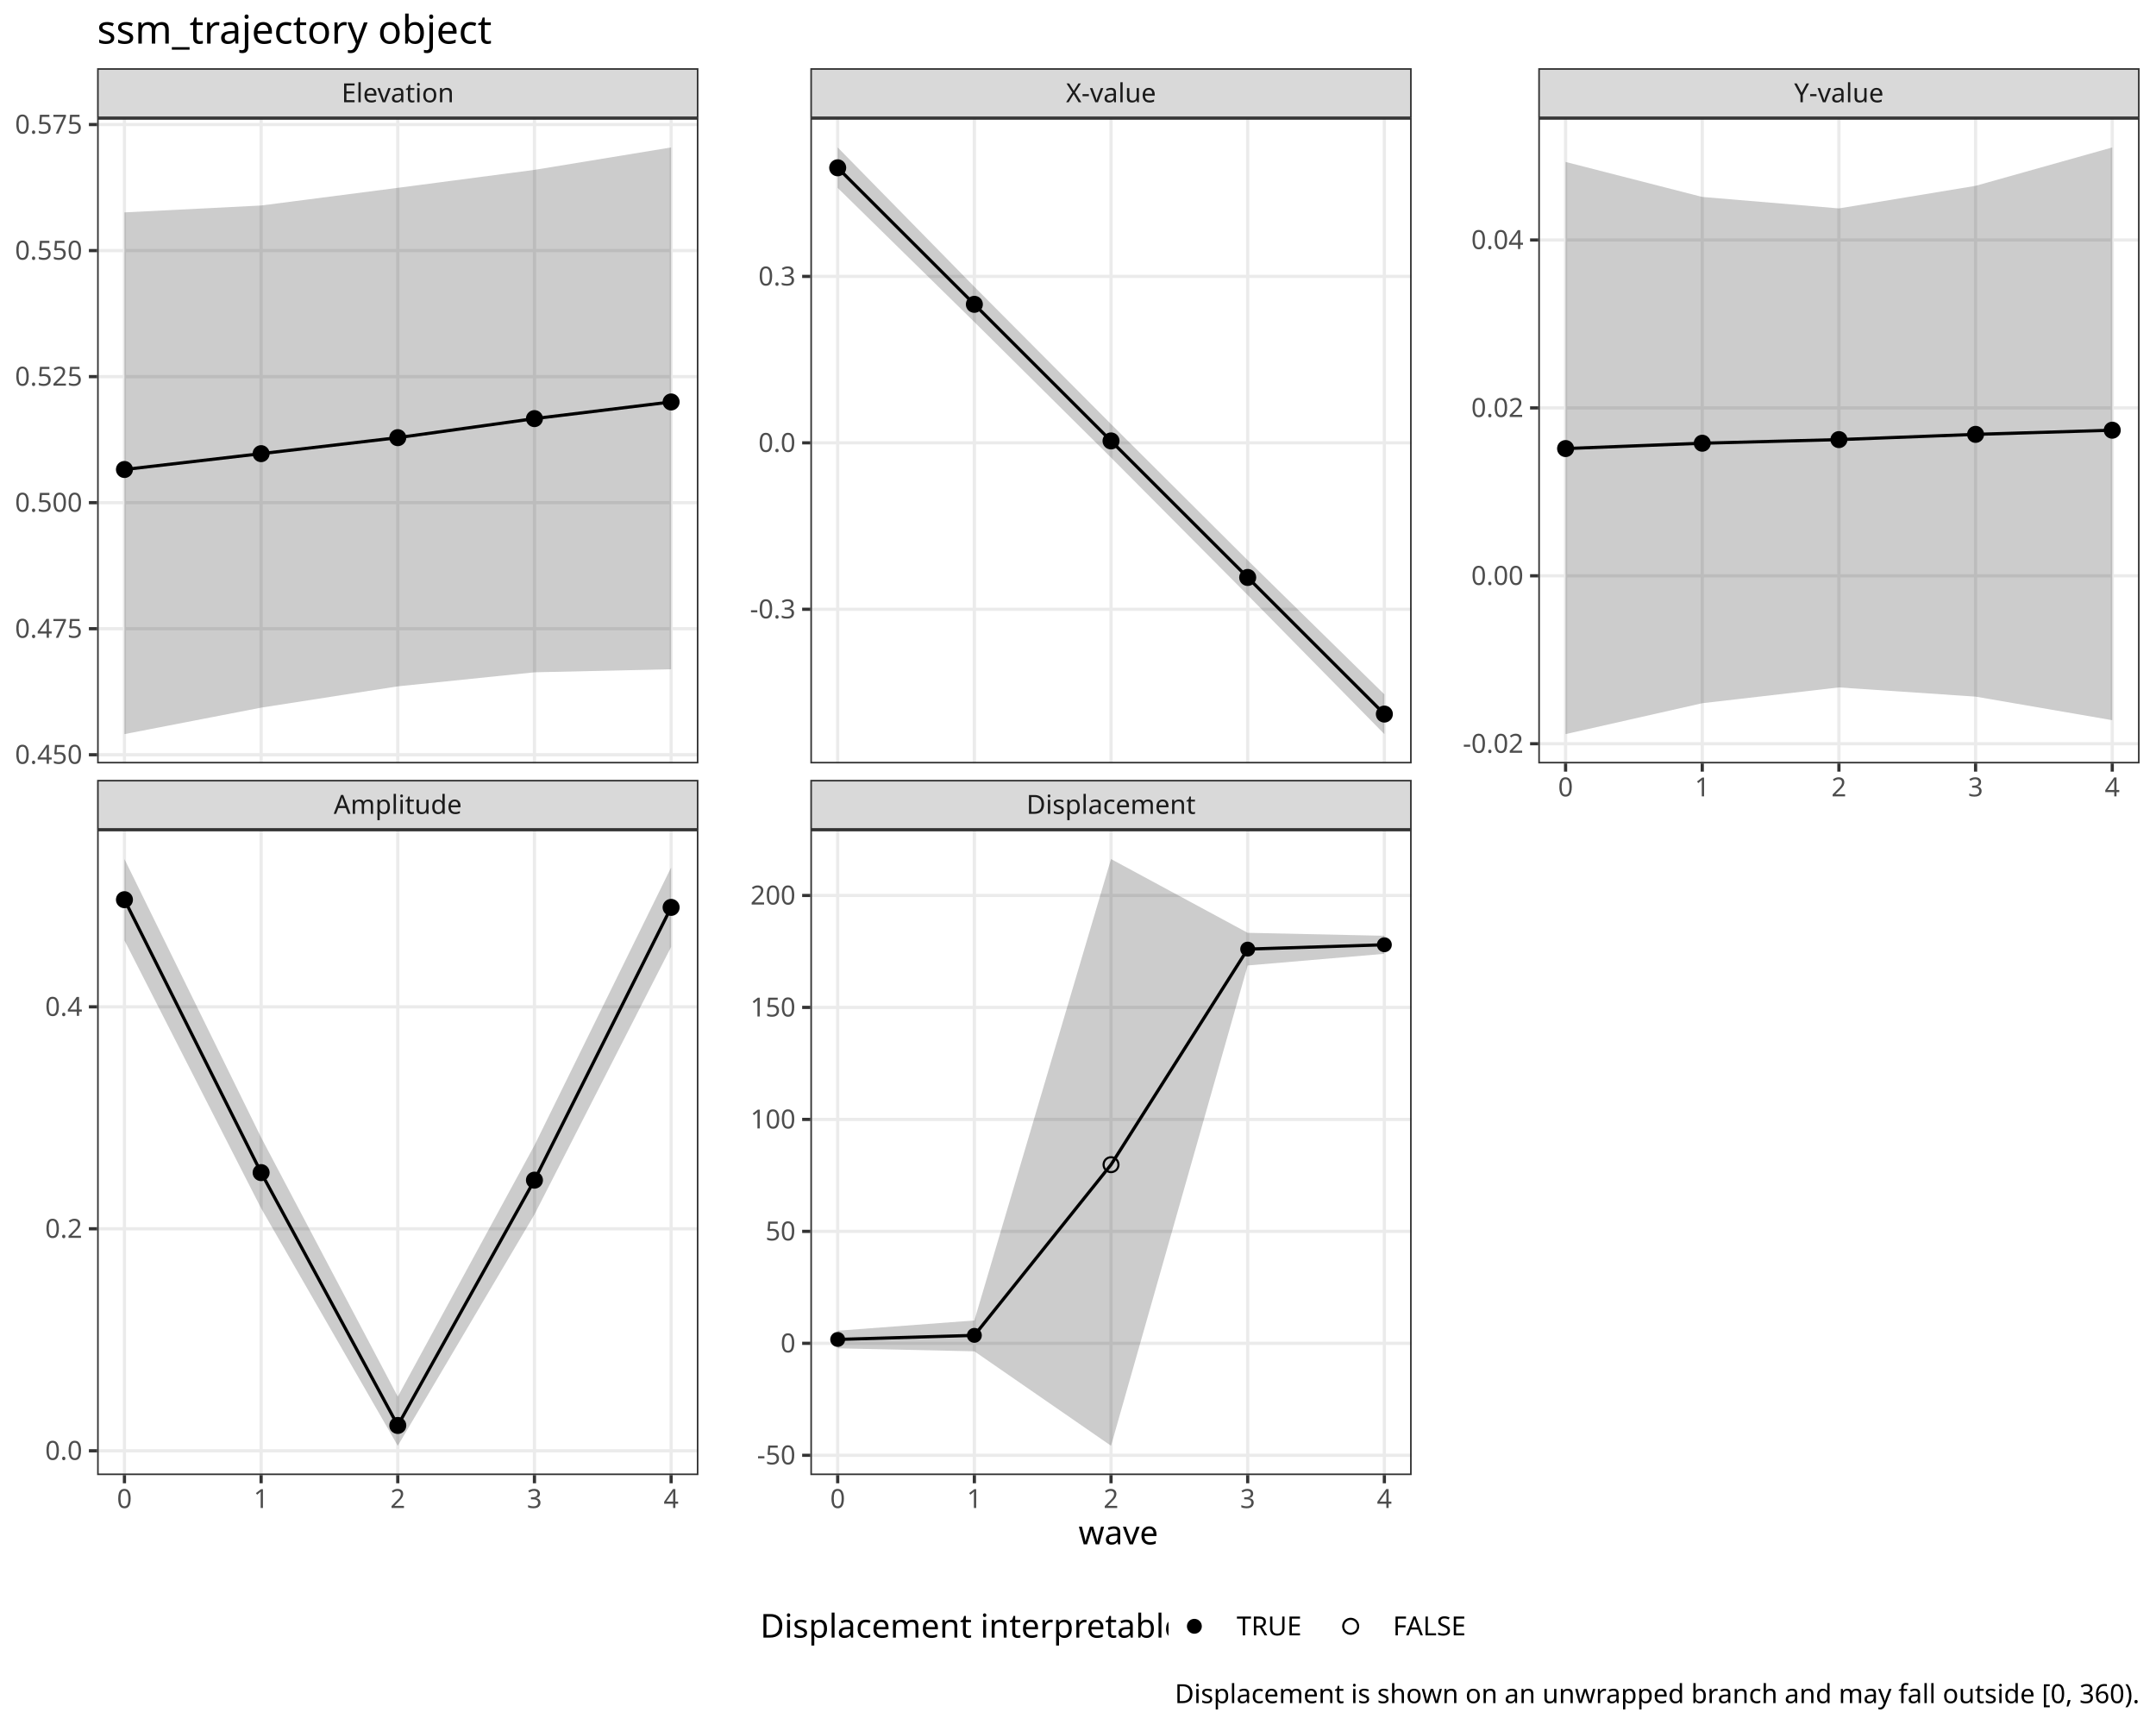
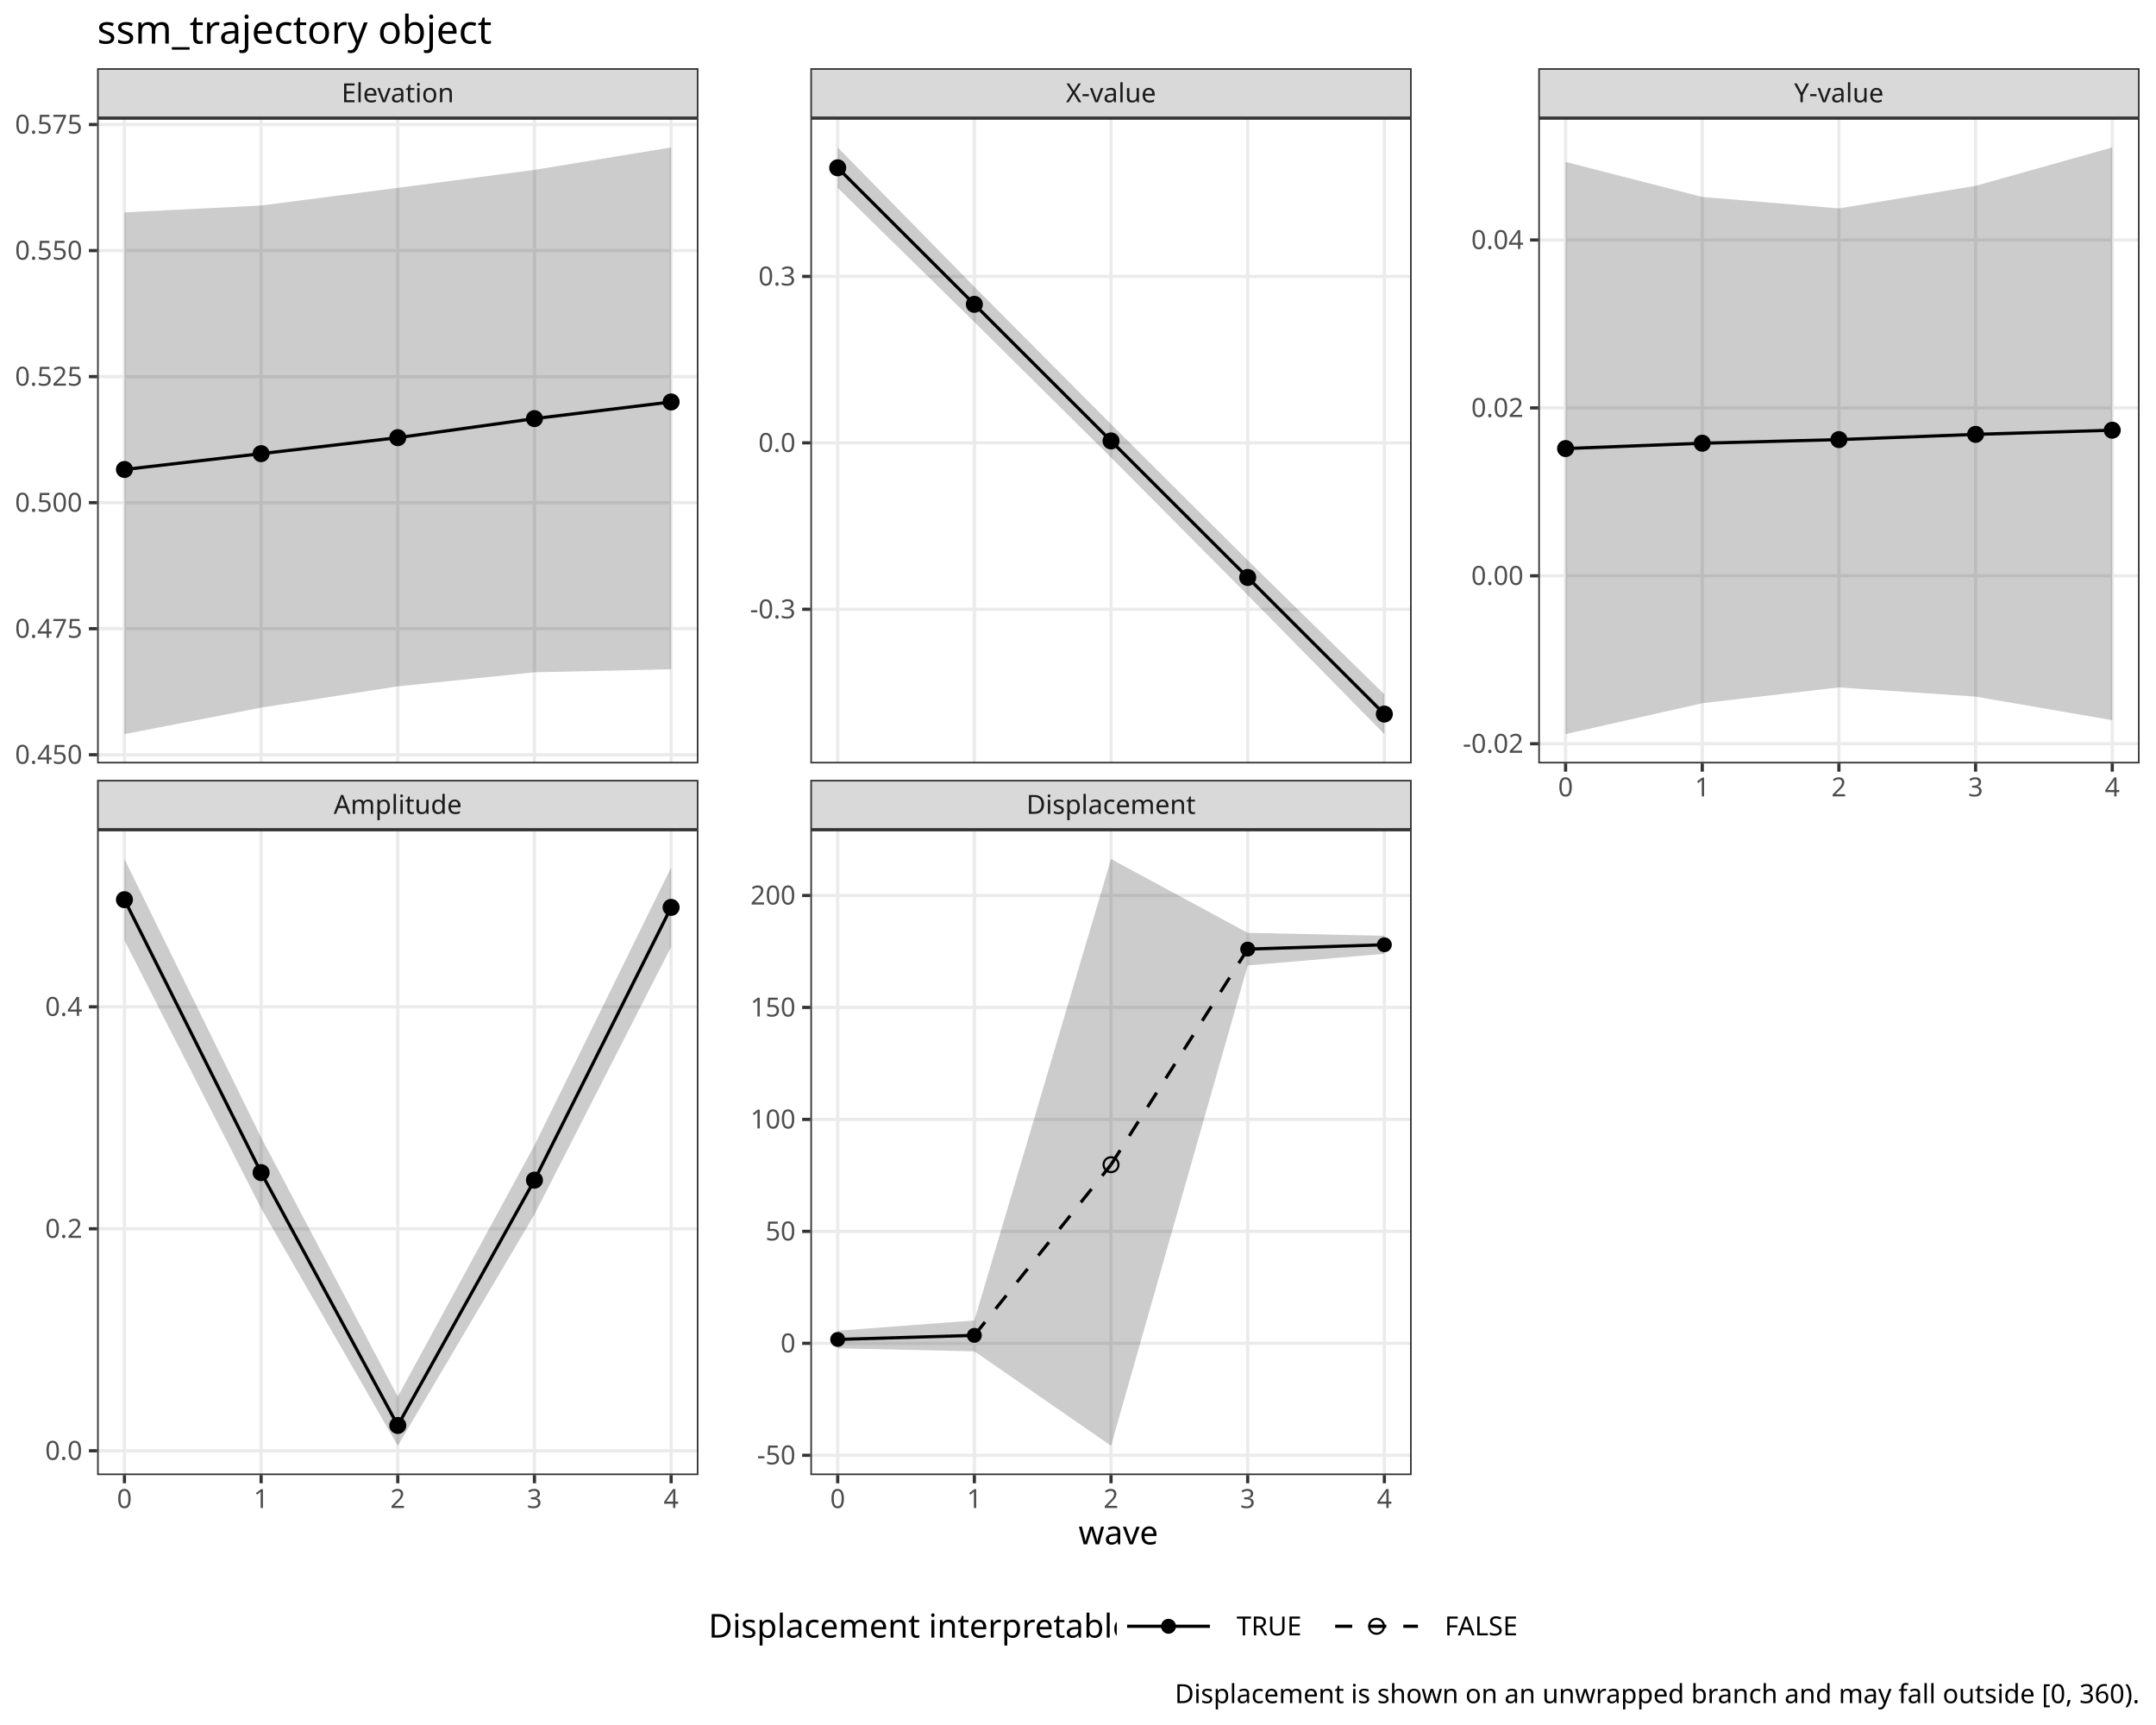
<svg xmlns="http://www.w3.org/2000/svg" class="svglite" data-engine-version="2.0" width="720.00pt" height="576.00pt" viewBox="0 0 720.00 576.00">
  <defs>
    <style type="text/css">
    .svglite line, .svglite polyline, .svglite polygon, .svglite path, .svglite rect, .svglite circle {
      fill: none;
      stroke: #000000;
      stroke-linecap: round;
      stroke-linejoin: round;
      stroke-miterlimit: 10.00;
    }
  </style>
  </defs>
  <rect width="100%" height="100%" style="stroke: none; fill: #FFFFFF;" />
  <defs>
    <clipPath id="cpMC4wMHw3MjAuMDB8MC4wMHw1NzYuMDA=">
      <rect x="0.00" y="0.00" width="720.00" height="576.00" />
    </clipPath>
  </defs>
  <g clip-path="url(#cpMC4wMHw3MjAuMDB8MC4wMHw1NzYuMDA=)">
    <rect x="-0" y="0.00" width="720.00" height="576.00" style="stroke-width: 1.07; stroke: #FFFFFF; fill: #FFFFFF;" />
  </g>
  <defs>
    <clipPath id="cpMzIuNDN8MjMzLjI1fDM5LjQzfDI1NC45Mw==">
      <rect x="32.43" y="39.43" width="200.81" height="215.49" />
    </clipPath>
  </defs>
  <g clip-path="url(#cpMzIuNDN8MjMzLjI1fDM5LjQzfDI1NC45Mw==)">
    <rect x="32.43" y="39.43" width="200.81" height="215.49" style="stroke-width: 1.07; stroke: none; fill: #FFFFFF;" />
    <polyline points="32.43,252.02 233.25,252.02 " style="stroke-width: 1.07; stroke: #EBEBEB; stroke-linecap: butt;" />
    <polyline points="32.43,209.93 233.25,209.93 " style="stroke-width: 1.07; stroke: #EBEBEB; stroke-linecap: butt;" />
    <polyline points="32.43,167.84 233.25,167.84 " style="stroke-width: 1.07; stroke: #EBEBEB; stroke-linecap: butt;" />
    <polyline points="32.43,125.76 233.25,125.76 " style="stroke-width: 1.07; stroke: #EBEBEB; stroke-linecap: butt;" />
    <polyline points="32.43,83.67 233.25,83.67 " style="stroke-width: 1.07; stroke: #EBEBEB; stroke-linecap: butt;" />
    <polyline points="32.43,41.58 233.25,41.58 " style="stroke-width: 1.07; stroke: #EBEBEB; stroke-linecap: butt;" />
    <polyline points="41.56,254.93 41.56,39.43 " style="stroke-width: 1.07; stroke: #EBEBEB; stroke-linecap: butt;" />
    <polyline points="87.20,254.93 87.20,39.43 " style="stroke-width: 1.07; stroke: #EBEBEB; stroke-linecap: butt;" />
    <polyline points="132.84,254.93 132.84,39.43 " style="stroke-width: 1.07; stroke: #EBEBEB; stroke-linecap: butt;" />
    <polyline points="178.48,254.93 178.48,39.43 " style="stroke-width: 1.07; stroke: #EBEBEB; stroke-linecap: butt;" />
    <polyline points="224.12,254.93 224.12,39.43 " style="stroke-width: 1.07; stroke: #EBEBEB; stroke-linecap: butt;" />
    <polygon points="41.56,70.92 87.20,68.62 132.84,62.72 178.48,56.72 224.12,49.23 224.12,223.47 178.48,224.49 132.84,229.18 87.20,236.29 41.56,245.13 " style="stroke-width: 0.00; stroke: none; stroke-linecap: butt; fill: #000000; fill-opacity: 0.20;" />
    <polyline points="41.56,70.92 87.20,68.62 132.84,62.72 178.48,56.72 224.12,49.23 " style="stroke-width: 1.07; stroke: none; stroke-linecap: butt;" />
    <polyline points="224.12,223.47 178.48,224.49 132.84,229.18 87.20,236.29 41.56,245.13 " style="stroke-width: 1.07; stroke: none; stroke-linecap: butt;" />
    <polyline points="41.56,156.77 87.20,151.48 132.84,146.14 178.48,139.78 224.12,134.22 " style="stroke-width: 1.07; stroke-linecap: butt;" />
    <circle cx="41.56" cy="156.77" r="2.49" style="stroke-width: 0.71; fill: #000000;" />
    <circle cx="87.20" cy="151.48" r="2.49" style="stroke-width: 0.71; fill: #000000;" />
    <circle cx="132.84" cy="146.14" r="2.49" style="stroke-width: 0.71; fill: #000000;" />
    <circle cx="178.48" cy="139.78" r="2.49" style="stroke-width: 0.71; fill: #000000;" />
    <circle cx="224.12" cy="134.22" r="2.49" style="stroke-width: 0.71; fill: #000000;" />
    <rect x="32.43" y="39.43" width="200.81" height="215.49" style="stroke-width: 1.07; stroke: #333333;" />
  </g>
  <g clip-path="url(#cpMC4wMHw3MjAuMDB8MC4wMHw1NzYuMDA=)">
</g>
  <defs>
    <clipPath id="cpMzIuNDN8MjMzLjI1fDI3Ny4wNnw0OTIuNTU=">
      <rect x="32.43" y="277.06" width="200.81" height="215.49" />
    </clipPath>
  </defs>
  <g clip-path="url(#cpMzIuNDN8MjMzLjI1fDI3Ny4wNnw0OTIuNTU=)">
    <rect x="32.43" y="277.06" width="200.81" height="215.49" style="stroke-width: 1.07; stroke: none; fill: #FFFFFF;" />
    <polyline points="32.43,484.43 233.25,484.43 " style="stroke-width: 1.07; stroke: #EBEBEB; stroke-linecap: butt;" />
    <polyline points="32.43,410.31 233.25,410.31 " style="stroke-width: 1.07; stroke: #EBEBEB; stroke-linecap: butt;" />
    <polyline points="32.43,336.19 233.25,336.19 " style="stroke-width: 1.07; stroke: #EBEBEB; stroke-linecap: butt;" />
    <polyline points="41.56,492.55 41.56,277.06 " style="stroke-width: 1.07; stroke: #EBEBEB; stroke-linecap: butt;" />
    <polyline points="87.20,492.55 87.20,277.06 " style="stroke-width: 1.07; stroke: #EBEBEB; stroke-linecap: butt;" />
    <polyline points="132.84,492.55 132.84,277.06 " style="stroke-width: 1.07; stroke: #EBEBEB; stroke-linecap: butt;" />
    <polyline points="178.48,492.55 178.48,277.06 " style="stroke-width: 1.07; stroke: #EBEBEB; stroke-linecap: butt;" />
    <polyline points="224.12,492.55 224.12,277.06 " style="stroke-width: 1.07; stroke: #EBEBEB; stroke-linecap: butt;" />
    <polygon points="41.56,286.85 87.20,379.80 132.84,466.35 178.48,382.44 224.12,289.65 224.12,316.19 178.48,405.55 132.84,482.76 87.20,403.47 41.56,314.02 " style="stroke-width: 0.00; stroke: none; stroke-linecap: butt; fill: #000000; fill-opacity: 0.20;" />
    <polyline points="41.56,286.85 87.20,379.80 132.84,466.35 178.48,382.44 224.12,289.65 " style="stroke-width: 1.07; stroke: none; stroke-linecap: butt;" />
    <polyline points="224.12,316.19 178.48,405.55 132.84,482.76 87.20,403.47 41.56,314.02 " style="stroke-width: 1.07; stroke: none; stroke-linecap: butt;" />
    <polyline points="41.56,300.42 87.20,391.55 132.84,475.98 178.48,394.07 224.12,302.99 " style="stroke-width: 1.07; stroke-linecap: butt;" />
    <circle cx="41.56" cy="300.42" r="2.49" style="stroke-width: 0.71; fill: #000000;" />
    <circle cx="87.20" cy="391.55" r="2.49" style="stroke-width: 0.71; fill: #000000;" />
    <circle cx="132.84" cy="475.98" r="2.49" style="stroke-width: 0.71; fill: #000000;" />
    <circle cx="178.48" cy="394.07" r="2.49" style="stroke-width: 0.71; fill: #000000;" />
    <circle cx="224.12" cy="302.99" r="2.49" style="stroke-width: 0.71; fill: #000000;" />
    <rect x="32.43" y="277.06" width="200.81" height="215.49" style="stroke-width: 1.07; stroke: #333333;" />
  </g>
  <g clip-path="url(#cpMC4wMHw3MjAuMDB8MC4wMHw1NzYuMDA=)">
</g>
  <defs>
    <clipPath id="cpMjcwLjYyfDQ3MS40NHwzOS40M3wyNTQuOTM=">
      <rect x="270.62" y="39.43" width="200.81" height="215.49" />
    </clipPath>
  </defs>
  <g clip-path="url(#cpMjcwLjYyfDQ3MS40NHwzOS40M3wyNTQuOTM=)">
    <rect x="270.62" y="39.43" width="200.81" height="215.49" style="stroke-width: 1.07; stroke: none; fill: #FFFFFF;" />
    <polyline points="270.62,203.44 471.44,203.44 " style="stroke-width: 1.07; stroke: #EBEBEB; stroke-linecap: butt;" />
    <polyline points="270.62,147.87 471.44,147.87 " style="stroke-width: 1.07; stroke: #EBEBEB; stroke-linecap: butt;" />
    <polyline points="270.62,92.30 471.44,92.30 " style="stroke-width: 1.07; stroke: #EBEBEB; stroke-linecap: butt;" />
    <polyline points="279.75,254.93 279.75,39.43 " style="stroke-width: 1.07; stroke: #EBEBEB; stroke-linecap: butt;" />
    <polyline points="325.39,254.93 325.39,39.43 " style="stroke-width: 1.07; stroke: #EBEBEB; stroke-linecap: butt;" />
    <polyline points="371.03,254.93 371.03,39.43 " style="stroke-width: 1.07; stroke: #EBEBEB; stroke-linecap: butt;" />
    <polyline points="416.67,254.93 416.67,39.43 " style="stroke-width: 1.07; stroke: #EBEBEB; stroke-linecap: butt;" />
    <polyline points="462.31,254.93 462.31,39.43 " style="stroke-width: 1.07; stroke: #EBEBEB; stroke-linecap: butt;" />
    <polygon points="279.75,49.23 325.39,95.76 371.03,141.61 416.67,187.08 462.31,231.85 462.31,245.13 416.67,198.71 371.03,152.80 325.39,107.53 279.75,62.75 " style="stroke-width: 0.00; stroke: none; stroke-linecap: butt; fill: #000000; fill-opacity: 0.20;" />
    <polyline points="279.75,49.23 325.39,95.76 371.03,141.61 416.67,187.08 462.31,231.85 " style="stroke-width: 1.07; stroke: none; stroke-linecap: butt;" />
    <polyline points="462.31,245.13 416.67,198.71 371.03,152.80 325.39,107.53 279.75,62.75 " style="stroke-width: 1.07; stroke: none; stroke-linecap: butt;" />
    <polyline points="279.75,56.03 325.39,101.62 371.03,147.23 416.67,192.82 462.31,238.44 " style="stroke-width: 1.07; stroke-linecap: butt;" />
    <circle cx="279.75" cy="56.03" r="2.49" style="stroke-width: 0.71; fill: #000000;" />
    <circle cx="325.39" cy="101.62" r="2.49" style="stroke-width: 0.71; fill: #000000;" />
    <circle cx="371.03" cy="147.23" r="2.49" style="stroke-width: 0.71; fill: #000000;" />
    <circle cx="416.67" cy="192.82" r="2.49" style="stroke-width: 0.71; fill: #000000;" />
    <circle cx="462.31" cy="238.44" r="2.49" style="stroke-width: 0.71; fill: #000000;" />
    <rect x="270.62" y="39.43" width="200.81" height="215.49" style="stroke-width: 1.07; stroke: #333333;" />
  </g>
  <g clip-path="url(#cpMC4wMHw3MjAuMDB8MC4wMHw1NzYuMDA=)">
</g>
  <defs>
    <clipPath id="cpMjcwLjYyfDQ3MS40NHwyNzcuMDZ8NDkyLjU1">
      <rect x="270.62" y="277.06" width="200.81" height="215.49" />
    </clipPath>
  </defs>
  <g clip-path="url(#cpMjcwLjYyfDQ3MS40NHwyNzcuMDZ8NDkyLjU1)">
    <rect x="270.62" y="277.06" width="200.81" height="215.49" style="stroke-width: 1.07; stroke: none; fill: #FFFFFF;" />
    <polyline points="270.62,485.94 471.44,485.94 " style="stroke-width: 1.07; stroke: #EBEBEB; stroke-linecap: butt;" />
    <polyline points="270.62,448.55 471.44,448.55 " style="stroke-width: 1.07; stroke: #EBEBEB; stroke-linecap: butt;" />
    <polyline points="270.62,411.17 471.44,411.17 " style="stroke-width: 1.07; stroke: #EBEBEB; stroke-linecap: butt;" />
    <polyline points="270.62,373.78 471.44,373.78 " style="stroke-width: 1.07; stroke: #EBEBEB; stroke-linecap: butt;" />
    <polyline points="270.62,336.39 471.44,336.39 " style="stroke-width: 1.07; stroke: #EBEBEB; stroke-linecap: butt;" />
    <polyline points="270.62,299.01 471.44,299.01 " style="stroke-width: 1.07; stroke: #EBEBEB; stroke-linecap: butt;" />
    <polyline points="279.75,492.55 279.75,277.06 " style="stroke-width: 1.07; stroke: #EBEBEB; stroke-linecap: butt;" />
    <polyline points="325.39,492.55 325.39,277.06 " style="stroke-width: 1.07; stroke: #EBEBEB; stroke-linecap: butt;" />
    <polyline points="371.03,492.55 371.03,277.06 " style="stroke-width: 1.07; stroke: #EBEBEB; stroke-linecap: butt;" />
    <polyline points="416.67,492.55 416.67,277.06 " style="stroke-width: 1.07; stroke: #EBEBEB; stroke-linecap: butt;" />
    <polyline points="462.31,492.55 462.31,277.06 " style="stroke-width: 1.07; stroke: #EBEBEB; stroke-linecap: butt;" />
    <polygon points="279.75,444.34 325.39,440.92 371.03,286.85 416.67,311.48 462.31,312.47 462.31,318.49 416.67,322.38 371.03,482.76 325.39,451.22 279.75,450.22 " style="stroke-width: 0.00; stroke: none; stroke-linecap: butt; fill: #000000; fill-opacity: 0.20;" />
    <polyline points="279.75,444.34 325.39,440.92 371.03,286.85 416.67,311.48 462.31,312.47 " style="stroke-width: 1.07; stroke: none; stroke-linecap: butt;" />
    <polyline points="462.31,318.49 416.67,322.38 371.03,482.76 325.39,451.22 279.75,450.22 " style="stroke-width: 1.07; stroke: none; stroke-linecap: butt;" />
-     <polyline points="279.75,447.26 325.39,445.90 371.03,388.90 416.67,316.92 462.31,315.47 " style="stroke-width: 1.07; stroke-linecap: butt;" />
+     <line x1="279.75" y1="447.26" x2="325.39" y2="445.90" style="stroke-width: 1.07; stroke-linecap: butt;" />
+     <line x1="325.39" y1="445.90" x2="371.03" y2="388.90" style="stroke-width: 1.07; stroke-dasharray: 5.69,5.69; stroke-linecap: butt;" />
+     <line x1="371.03" y1="388.90" x2="416.67" y2="316.92" style="stroke-width: 1.07; stroke-dasharray: 5.69,5.69; stroke-linecap: butt;" />
+     <line x1="416.67" y1="316.92" x2="462.31" y2="315.47" style="stroke-width: 1.07; stroke-linecap: butt;" />
    <circle cx="279.75" cy="447.26" r="2.49" style="stroke-width: 0.71; stroke: none; fill: #000000;" />
    <circle cx="325.39" cy="445.90" r="2.49" style="stroke-width: 0.71; stroke: none; fill: #000000;" />
    <circle cx="371.03" cy="388.90" r="2.49" style="stroke-width: 0.71;" />
    <circle cx="416.67" cy="316.92" r="2.49" style="stroke-width: 0.71; stroke: none; fill: #000000;" />
    <circle cx="462.31" cy="315.47" r="2.49" style="stroke-width: 0.71; stroke: none; fill: #000000;" />
    <rect x="270.62" y="277.06" width="200.81" height="215.49" style="stroke-width: 1.07; stroke: #333333;" />
  </g>
  <g clip-path="url(#cpMC4wMHw3MjAuMDB8MC4wMHw1NzYuMDA=)">
</g>
  <defs>
    <clipPath id="cpNTEzLjcxfDcxNC41MnwzOS40M3wyNTQuOTM=">
      <rect x="513.71" y="39.43" width="200.81" height="215.49" />
    </clipPath>
  </defs>
  <g clip-path="url(#cpNTEzLjcxfDcxNC41MnwzOS40M3wyNTQuOTM=)">
    <rect x="513.71" y="39.43" width="200.81" height="215.49" style="stroke-width: 1.07; stroke: none; fill: #FFFFFF;" />
    <polyline points="513.71,248.34 714.52,248.34 " style="stroke-width: 1.07; stroke: #EBEBEB; stroke-linecap: butt;" />
    <polyline points="513.71,192.27 714.52,192.27 " style="stroke-width: 1.07; stroke: #EBEBEB; stroke-linecap: butt;" />
    <polyline points="513.71,136.20 714.52,136.20 " style="stroke-width: 1.07; stroke: #EBEBEB; stroke-linecap: butt;" />
    <polyline points="513.71,80.13 714.52,80.13 " style="stroke-width: 1.07; stroke: #EBEBEB; stroke-linecap: butt;" />
    <polyline points="522.83,254.93 522.83,39.43 " style="stroke-width: 1.07; stroke: #EBEBEB; stroke-linecap: butt;" />
    <polyline points="568.47,254.93 568.47,39.43 " style="stroke-width: 1.07; stroke: #EBEBEB; stroke-linecap: butt;" />
    <polyline points="614.11,254.93 614.11,39.43 " style="stroke-width: 1.07; stroke: #EBEBEB; stroke-linecap: butt;" />
    <polyline points="659.75,254.93 659.75,39.43 " style="stroke-width: 1.07; stroke: #EBEBEB; stroke-linecap: butt;" />
    <polyline points="705.39,254.93 705.39,39.43 " style="stroke-width: 1.07; stroke: #EBEBEB; stroke-linecap: butt;" />
    <polygon points="522.83,54.07 568.47,65.76 614.11,69.59 659.75,62.05 705.39,49.23 705.39,240.48 659.75,232.61 614.11,229.54 568.47,234.81 522.83,245.13 " style="stroke-width: 0.00; stroke: none; stroke-linecap: butt; fill: #000000; fill-opacity: 0.20;" />
    <polyline points="522.83,54.07 568.47,65.76 614.11,69.59 659.75,62.05 705.39,49.23 " style="stroke-width: 1.07; stroke: none; stroke-linecap: butt;" />
    <polyline points="705.39,240.48 659.75,232.61 614.11,229.54 568.47,234.81 522.83,245.13 " style="stroke-width: 1.07; stroke: none; stroke-linecap: butt;" />
    <polyline points="522.83,149.78 568.47,148.00 614.11,146.79 659.75,145.04 705.39,143.65 " style="stroke-width: 1.07; stroke-linecap: butt;" />
    <circle cx="522.83" cy="149.78" r="2.49" style="stroke-width: 0.71; fill: #000000;" />
    <circle cx="568.47" cy="148.00" r="2.49" style="stroke-width: 0.71; fill: #000000;" />
    <circle cx="614.11" cy="146.79" r="2.49" style="stroke-width: 0.71; fill: #000000;" />
    <circle cx="659.75" cy="145.04" r="2.49" style="stroke-width: 0.71; fill: #000000;" />
    <circle cx="705.39" cy="143.65" r="2.49" style="stroke-width: 0.71; fill: #000000;" />
    <rect x="513.71" y="39.43" width="200.81" height="215.49" style="stroke-width: 1.07; stroke: #333333;" />
  </g>
  <g clip-path="url(#cpMC4wMHw3MjAuMDB8MC4wMHw1NzYuMDA=)">
</g>
  <defs>
    <clipPath id="cpMzIuNDN8MjMzLjI1fDI2MC40MXwyNzcuMDY=">
      <rect x="32.43" y="260.41" width="200.81" height="16.65" />
    </clipPath>
  </defs>
  <g clip-path="url(#cpMzIuNDN8MjMzLjI1fDI2MC40MXwyNzcuMDY=)">
    <rect x="32.43" y="260.41" width="200.81" height="16.65" style="stroke-width: 1.07; stroke: #333333; fill: #D9D9D9;" />
    <text x="132.84" y="271.76" text-anchor="middle" style="font-size: 8.80px; fill: #1A1A1A; font-family: sans;" textLength="39.14px" lengthAdjust="spacingAndGlyphs">Amplitude</text>
  </g>
  <g clip-path="url(#cpMC4wMHw3MjAuMDB8MC4wMHw1NzYuMDA=)">
</g>
  <defs>
    <clipPath id="cpMjcwLjYyfDQ3MS40NHwyNjAuNDF8Mjc3LjA2">
      <rect x="270.62" y="260.41" width="200.81" height="16.65" />
    </clipPath>
  </defs>
  <g clip-path="url(#cpMjcwLjYyfDQ3MS40NHwyNjAuNDF8Mjc3LjA2)">
    <rect x="270.62" y="260.41" width="200.81" height="16.65" style="stroke-width: 1.07; stroke: #333333; fill: #D9D9D9;" />
    <text x="371.03" y="271.76" text-anchor="middle" style="font-size: 8.80px; fill: #1A1A1A; font-family: sans;" textLength="53.32px" lengthAdjust="spacingAndGlyphs">Displacement</text>
  </g>
  <g clip-path="url(#cpMC4wMHw3MjAuMDB8MC4wMHw1NzYuMDA=)">
</g>
  <defs>
    <clipPath id="cpMzIuNDN8MjMzLjI1fDIyLjc4fDM5LjQz">
      <rect x="32.43" y="22.78" width="200.81" height="16.65" />
    </clipPath>
  </defs>
  <g clip-path="url(#cpMzIuNDN8MjMzLjI1fDIyLjc4fDM5LjQz)">
    <rect x="32.43" y="22.78" width="200.81" height="16.65" style="stroke-width: 1.07; stroke: #333333; fill: #D9D9D9;" />
    <text x="132.84" y="34.14" text-anchor="middle" style="font-size: 8.80px; fill: #1A1A1A; font-family: sans;" textLength="36.20px" lengthAdjust="spacingAndGlyphs">Elevation</text>
  </g>
  <g clip-path="url(#cpMC4wMHw3MjAuMDB8MC4wMHw1NzYuMDA=)">
</g>
  <defs>
    <clipPath id="cpMjcwLjYyfDQ3MS40NHwyMi43OHwzOS40Mw==">
      <rect x="270.62" y="22.78" width="200.81" height="16.65" />
    </clipPath>
  </defs>
  <g clip-path="url(#cpMjcwLjYyfDQ3MS40NHwyMi43OHwzOS40Mw==)">
    <rect x="270.62" y="22.78" width="200.81" height="16.65" style="stroke-width: 1.07; stroke: #333333; fill: #D9D9D9;" />
    <text x="371.03" y="34.14" text-anchor="middle" style="font-size: 8.80px; fill: #1A1A1A; font-family: sans;" textLength="29.84px" lengthAdjust="spacingAndGlyphs">X-value</text>
  </g>
  <g clip-path="url(#cpMC4wMHw3MjAuMDB8MC4wMHw1NzYuMDA=)">
</g>
  <defs>
    <clipPath id="cpNTEzLjcxfDcxNC41MnwyMi43OHwzOS40Mw==">
      <rect x="513.71" y="22.78" width="200.81" height="16.65" />
    </clipPath>
  </defs>
  <g clip-path="url(#cpNTEzLjcxfDcxNC41MnwyMi43OHwzOS40Mw==)">
    <rect x="513.71" y="22.78" width="200.81" height="16.65" style="stroke-width: 1.07; stroke: #333333; fill: #D9D9D9;" />
    <text x="614.11" y="34.14" text-anchor="middle" style="font-size: 8.80px; fill: #1A1A1A; font-family: sans;" textLength="29.84px" lengthAdjust="spacingAndGlyphs">Y-value</text>
  </g>
  <g clip-path="url(#cpMC4wMHw3MjAuMDB8MC4wMHw1NzYuMDA=)">
    <polyline points="41.56,495.29 41.56,492.55 " style="stroke-width: 1.07; stroke: #333333; stroke-linecap: butt;" />
    <polyline points="87.20,495.29 87.20,492.55 " style="stroke-width: 1.07; stroke: #333333; stroke-linecap: butt;" />
    <polyline points="132.84,495.29 132.84,492.55 " style="stroke-width: 1.07; stroke: #333333; stroke-linecap: butt;" />
    <polyline points="178.48,495.29 178.48,492.55 " style="stroke-width: 1.07; stroke: #333333; stroke-linecap: butt;" />
    <polyline points="224.12,495.29 224.12,492.55 " style="stroke-width: 1.07; stroke: #333333; stroke-linecap: butt;" />
    <text x="41.56" y="503.54" text-anchor="middle" style="font-size: 8.80px; fill: #4D4D4D; font-family: sans;" textLength="4.89px" lengthAdjust="spacingAndGlyphs">0</text>
    <text x="87.20" y="503.54" text-anchor="middle" style="font-size: 8.80px; fill: #4D4D4D; font-family: sans;" textLength="4.89px" lengthAdjust="spacingAndGlyphs">1</text>
    <text x="132.84" y="503.54" text-anchor="middle" style="font-size: 8.80px; fill: #4D4D4D; font-family: sans;" textLength="4.89px" lengthAdjust="spacingAndGlyphs">2</text>
    <text x="178.48" y="503.54" text-anchor="middle" style="font-size: 8.80px; fill: #4D4D4D; font-family: sans;" textLength="4.89px" lengthAdjust="spacingAndGlyphs">3</text>
    <text x="224.12" y="503.54" text-anchor="middle" style="font-size: 8.80px; fill: #4D4D4D; font-family: sans;" textLength="4.89px" lengthAdjust="spacingAndGlyphs">4</text>
    <polyline points="279.75,495.29 279.75,492.55 " style="stroke-width: 1.07; stroke: #333333; stroke-linecap: butt;" />
    <polyline points="325.39,495.29 325.39,492.55 " style="stroke-width: 1.07; stroke: #333333; stroke-linecap: butt;" />
    <polyline points="371.03,495.29 371.03,492.55 " style="stroke-width: 1.07; stroke: #333333; stroke-linecap: butt;" />
    <polyline points="416.67,495.29 416.67,492.55 " style="stroke-width: 1.07; stroke: #333333; stroke-linecap: butt;" />
    <polyline points="462.31,495.29 462.31,492.55 " style="stroke-width: 1.07; stroke: #333333; stroke-linecap: butt;" />
    <text x="279.75" y="503.54" text-anchor="middle" style="font-size: 8.80px; fill: #4D4D4D; font-family: sans;" textLength="4.89px" lengthAdjust="spacingAndGlyphs">0</text>
    <text x="325.39" y="503.54" text-anchor="middle" style="font-size: 8.80px; fill: #4D4D4D; font-family: sans;" textLength="4.89px" lengthAdjust="spacingAndGlyphs">1</text>
    <text x="371.03" y="503.54" text-anchor="middle" style="font-size: 8.80px; fill: #4D4D4D; font-family: sans;" textLength="4.89px" lengthAdjust="spacingAndGlyphs">2</text>
    <text x="416.67" y="503.54" text-anchor="middle" style="font-size: 8.80px; fill: #4D4D4D; font-family: sans;" textLength="4.89px" lengthAdjust="spacingAndGlyphs">3</text>
    <text x="462.31" y="503.54" text-anchor="middle" style="font-size: 8.80px; fill: #4D4D4D; font-family: sans;" textLength="4.89px" lengthAdjust="spacingAndGlyphs">4</text>
    <polyline points="522.83,257.67 522.83,254.93 " style="stroke-width: 1.07; stroke: #333333; stroke-linecap: butt;" />
    <polyline points="568.47,257.67 568.47,254.93 " style="stroke-width: 1.07; stroke: #333333; stroke-linecap: butt;" />
    <polyline points="614.11,257.67 614.11,254.93 " style="stroke-width: 1.07; stroke: #333333; stroke-linecap: butt;" />
    <polyline points="659.75,257.67 659.75,254.93 " style="stroke-width: 1.07; stroke: #333333; stroke-linecap: butt;" />
    <polyline points="705.39,257.67 705.39,254.93 " style="stroke-width: 1.07; stroke: #333333; stroke-linecap: butt;" />
    <text x="522.83" y="265.92" text-anchor="middle" style="font-size: 8.80px; fill: #4D4D4D; font-family: sans;" textLength="4.89px" lengthAdjust="spacingAndGlyphs">0</text>
    <text x="568.47" y="265.92" text-anchor="middle" style="font-size: 8.80px; fill: #4D4D4D; font-family: sans;" textLength="4.89px" lengthAdjust="spacingAndGlyphs">1</text>
    <text x="614.11" y="265.92" text-anchor="middle" style="font-size: 8.80px; fill: #4D4D4D; font-family: sans;" textLength="4.89px" lengthAdjust="spacingAndGlyphs">2</text>
    <text x="659.75" y="265.92" text-anchor="middle" style="font-size: 8.80px; fill: #4D4D4D; font-family: sans;" textLength="4.89px" lengthAdjust="spacingAndGlyphs">3</text>
    <text x="705.39" y="265.92" text-anchor="middle" style="font-size: 8.80px; fill: #4D4D4D; font-family: sans;" textLength="4.89px" lengthAdjust="spacingAndGlyphs">4</text>
    <text x="508.78" y="251.37" text-anchor="end" style="font-size: 8.80px; fill: #4D4D4D; font-family: sans;" textLength="20.06px" lengthAdjust="spacingAndGlyphs">-0.02</text>
    <text x="508.78" y="195.30" text-anchor="end" style="font-size: 8.80px; fill: #4D4D4D; font-family: sans;" textLength="17.13px" lengthAdjust="spacingAndGlyphs">0.00</text>
    <text x="508.78" y="139.23" text-anchor="end" style="font-size: 8.80px; fill: #4D4D4D; font-family: sans;" textLength="17.13px" lengthAdjust="spacingAndGlyphs">0.02</text>
    <text x="508.78" y="83.16" text-anchor="end" style="font-size: 8.80px; fill: #4D4D4D; font-family: sans;" textLength="17.13px" lengthAdjust="spacingAndGlyphs">0.04</text>
    <polyline points="510.97,248.34 513.71,248.34 " style="stroke-width: 1.07; stroke: #333333; stroke-linecap: butt;" />
    <polyline points="510.97,192.27 513.71,192.27 " style="stroke-width: 1.07; stroke: #333333; stroke-linecap: butt;" />
    <polyline points="510.97,136.20 513.71,136.20 " style="stroke-width: 1.07; stroke: #333333; stroke-linecap: butt;" />
    <polyline points="510.97,80.13 513.71,80.13 " style="stroke-width: 1.07; stroke: #333333; stroke-linecap: butt;" />
    <text x="265.69" y="206.47" text-anchor="end" style="font-size: 8.80px; fill: #4D4D4D; font-family: sans;" textLength="15.16px" lengthAdjust="spacingAndGlyphs">-0.3</text>
    <text x="265.69" y="150.90" text-anchor="end" style="font-size: 8.80px; fill: #4D4D4D; font-family: sans;" textLength="12.23px" lengthAdjust="spacingAndGlyphs">0.0</text>
    <text x="265.69" y="95.33" text-anchor="end" style="font-size: 8.80px; fill: #4D4D4D; font-family: sans;" textLength="12.23px" lengthAdjust="spacingAndGlyphs">0.3</text>
    <polyline points="267.88,203.44 270.62,203.44 " style="stroke-width: 1.07; stroke: #333333; stroke-linecap: butt;" />
    <polyline points="267.88,147.87 270.62,147.87 " style="stroke-width: 1.07; stroke: #333333; stroke-linecap: butt;" />
    <polyline points="267.88,92.30 270.62,92.30 " style="stroke-width: 1.07; stroke: #333333; stroke-linecap: butt;" />
    <text x="265.69" y="488.97" text-anchor="end" style="font-size: 8.80px; fill: #4D4D4D; font-family: sans;" textLength="12.72px" lengthAdjust="spacingAndGlyphs">-50</text>
    <text x="265.69" y="451.58" text-anchor="end" style="font-size: 8.80px; fill: #4D4D4D; font-family: sans;" textLength="4.89px" lengthAdjust="spacingAndGlyphs">0</text>
    <text x="265.69" y="414.19" text-anchor="end" style="font-size: 8.80px; fill: #4D4D4D; font-family: sans;" textLength="9.79px" lengthAdjust="spacingAndGlyphs">50</text>
    <text x="265.69" y="376.81" text-anchor="end" style="font-size: 8.80px; fill: #4D4D4D; font-family: sans;" textLength="14.68px" lengthAdjust="spacingAndGlyphs">100</text>
    <text x="265.69" y="339.42" text-anchor="end" style="font-size: 8.80px; fill: #4D4D4D; font-family: sans;" textLength="14.68px" lengthAdjust="spacingAndGlyphs">150</text>
    <text x="265.69" y="302.03" text-anchor="end" style="font-size: 8.80px; fill: #4D4D4D; font-family: sans;" textLength="14.68px" lengthAdjust="spacingAndGlyphs">200</text>
    <polyline points="267.88,485.94 270.62,485.94 " style="stroke-width: 1.07; stroke: #333333; stroke-linecap: butt;" />
    <polyline points="267.88,448.55 270.62,448.55 " style="stroke-width: 1.07; stroke: #333333; stroke-linecap: butt;" />
    <polyline points="267.88,411.17 270.62,411.17 " style="stroke-width: 1.07; stroke: #333333; stroke-linecap: butt;" />
    <polyline points="267.88,373.78 270.62,373.78 " style="stroke-width: 1.07; stroke: #333333; stroke-linecap: butt;" />
    <polyline points="267.88,336.39 270.62,336.39 " style="stroke-width: 1.07; stroke: #333333; stroke-linecap: butt;" />
    <polyline points="267.88,299.01 270.62,299.01 " style="stroke-width: 1.07; stroke: #333333; stroke-linecap: butt;" />
    <text x="27.50" y="255.04" text-anchor="end" style="font-size: 8.80px; fill: #4D4D4D; font-family: sans;" textLength="22.02px" lengthAdjust="spacingAndGlyphs">0.450</text>
    <text x="27.50" y="212.96" text-anchor="end" style="font-size: 8.80px; fill: #4D4D4D; font-family: sans;" textLength="22.02px" lengthAdjust="spacingAndGlyphs">0.475</text>
    <text x="27.50" y="170.87" text-anchor="end" style="font-size: 8.80px; fill: #4D4D4D; font-family: sans;" textLength="22.02px" lengthAdjust="spacingAndGlyphs">0.500</text>
    <text x="27.50" y="128.78" text-anchor="end" style="font-size: 8.80px; fill: #4D4D4D; font-family: sans;" textLength="22.02px" lengthAdjust="spacingAndGlyphs">0.525</text>
    <text x="27.50" y="86.70" text-anchor="end" style="font-size: 8.80px; fill: #4D4D4D; font-family: sans;" textLength="22.02px" lengthAdjust="spacingAndGlyphs">0.550</text>
    <text x="27.50" y="44.61" text-anchor="end" style="font-size: 8.80px; fill: #4D4D4D; font-family: sans;" textLength="22.02px" lengthAdjust="spacingAndGlyphs">0.575</text>
    <polyline points="29.69,252.02 32.43,252.02 " style="stroke-width: 1.07; stroke: #333333; stroke-linecap: butt;" />
    <polyline points="29.69,209.93 32.43,209.93 " style="stroke-width: 1.07; stroke: #333333; stroke-linecap: butt;" />
    <polyline points="29.69,167.84 32.43,167.84 " style="stroke-width: 1.07; stroke: #333333; stroke-linecap: butt;" />
    <polyline points="29.69,125.76 32.43,125.76 " style="stroke-width: 1.07; stroke: #333333; stroke-linecap: butt;" />
    <polyline points="29.69,83.67 32.43,83.67 " style="stroke-width: 1.07; stroke: #333333; stroke-linecap: butt;" />
    <polyline points="29.69,41.58 32.43,41.58 " style="stroke-width: 1.07; stroke: #333333; stroke-linecap: butt;" />
    <text x="27.50" y="487.46" text-anchor="end" style="font-size: 8.80px; fill: #4D4D4D; font-family: sans;" textLength="12.23px" lengthAdjust="spacingAndGlyphs">0.0</text>
    <text x="27.50" y="413.33" text-anchor="end" style="font-size: 8.80px; fill: #4D4D4D; font-family: sans;" textLength="12.23px" lengthAdjust="spacingAndGlyphs">0.2</text>
    <text x="27.50" y="339.21" text-anchor="end" style="font-size: 8.80px; fill: #4D4D4D; font-family: sans;" textLength="12.23px" lengthAdjust="spacingAndGlyphs">0.4</text>
    <polyline points="29.69,484.43 32.43,484.43 " style="stroke-width: 1.07; stroke: #333333; stroke-linecap: butt;" />
    <polyline points="29.69,410.31 32.43,410.31 " style="stroke-width: 1.07; stroke: #333333; stroke-linecap: butt;" />
    <polyline points="29.69,336.19 32.43,336.19 " style="stroke-width: 1.07; stroke: #333333; stroke-linecap: butt;" />
    <text x="373.48" y="515.68" text-anchor="middle" style="font-size: 11.00px; font-family: sans;" textLength="25.69px" lengthAdjust="spacingAndGlyphs">wave</text>
-     <rect x="248.41" y="528.92" width="250.14" height="28.24" style="stroke-width: 1.07; stroke: none; fill: #FFFFFF;" />
-     <text x="253.89" y="546.82" style="font-size: 11.00px; font-family: sans;" textLength="130.86px" lengthAdjust="spacingAndGlyphs">Displacement interpretable</text>
-     <rect x="390.22" y="534.40" width="17.28" height="17.28" style="stroke-width: 1.07; stroke: none; fill: #FFFFFF;" />
-     <circle cx="398.86" cy="543.04" r="2.49" style="stroke-width: 0.71; stroke: none; fill: #000000;" />
-     <rect x="442.42" y="534.40" width="17.28" height="17.28" style="stroke-width: 1.07; stroke: none; fill: #FFFFFF;" />
-     <circle cx="451.06" cy="543.04" r="2.49" style="stroke-width: 0.71;" />
+     <rect x="231.13" y="528.92" width="284.70" height="28.24" style="stroke-width: 1.07; stroke: none; fill: #FFFFFF;" />
+     <text x="236.61" y="546.82" style="font-size: 11.00px; font-family: sans;" textLength="130.86px" lengthAdjust="spacingAndGlyphs">Displacement interpretable</text>
+     <rect x="372.94" y="534.40" width="34.56" height="17.28" style="stroke-width: 1.07; stroke: none; fill: #FFFFFF;" />
+     <line x1="376.40" y1="543.04" x2="404.05" y2="543.04" style="stroke-width: 1.07; stroke-linecap: butt;" />
+     <circle cx="390.22" cy="543.04" r="2.49" style="stroke-width: 0.71; stroke: none; fill: #000000;" />
+     <rect x="442.42" y="534.40" width="34.56" height="17.28" style="stroke-width: 1.07; stroke: none; fill: #FFFFFF;" />
+     <line x1="445.88" y1="543.04" x2="473.53" y2="543.04" style="stroke-width: 1.07; stroke-dasharray: 5.69,5.69; stroke-linecap: butt;" />
+     <circle cx="459.70" cy="543.04" r="2.49" style="stroke-width: 0.71;" />
    <text x="412.98" y="546.07" style="font-size: 8.80px; font-family: sans;" textLength="23.96px" lengthAdjust="spacingAndGlyphs">TRUE</text>
-     <text x="465.18" y="546.07" style="font-size: 8.80px; font-family: sans;" textLength="27.88px" lengthAdjust="spacingAndGlyphs">FALSE</text>
+     <text x="482.46" y="546.07" style="font-size: 8.80px; font-family: sans;" textLength="27.88px" lengthAdjust="spacingAndGlyphs">FALSE</text>
    <text x="32.43" y="14.56" style="font-size: 13.20px; font-family: sans;" textLength="124.74px" lengthAdjust="spacingAndGlyphs">ssm_trajectory object</text>
    <text x="714.52" y="568.69" text-anchor="end" style="font-size: 8.80px; font-family: sans;" textLength="305.28px" lengthAdjust="spacingAndGlyphs">Displacement is shown on an unwrapped branch and may fall outside [0, 360).</text>
  </g>
</svg>
